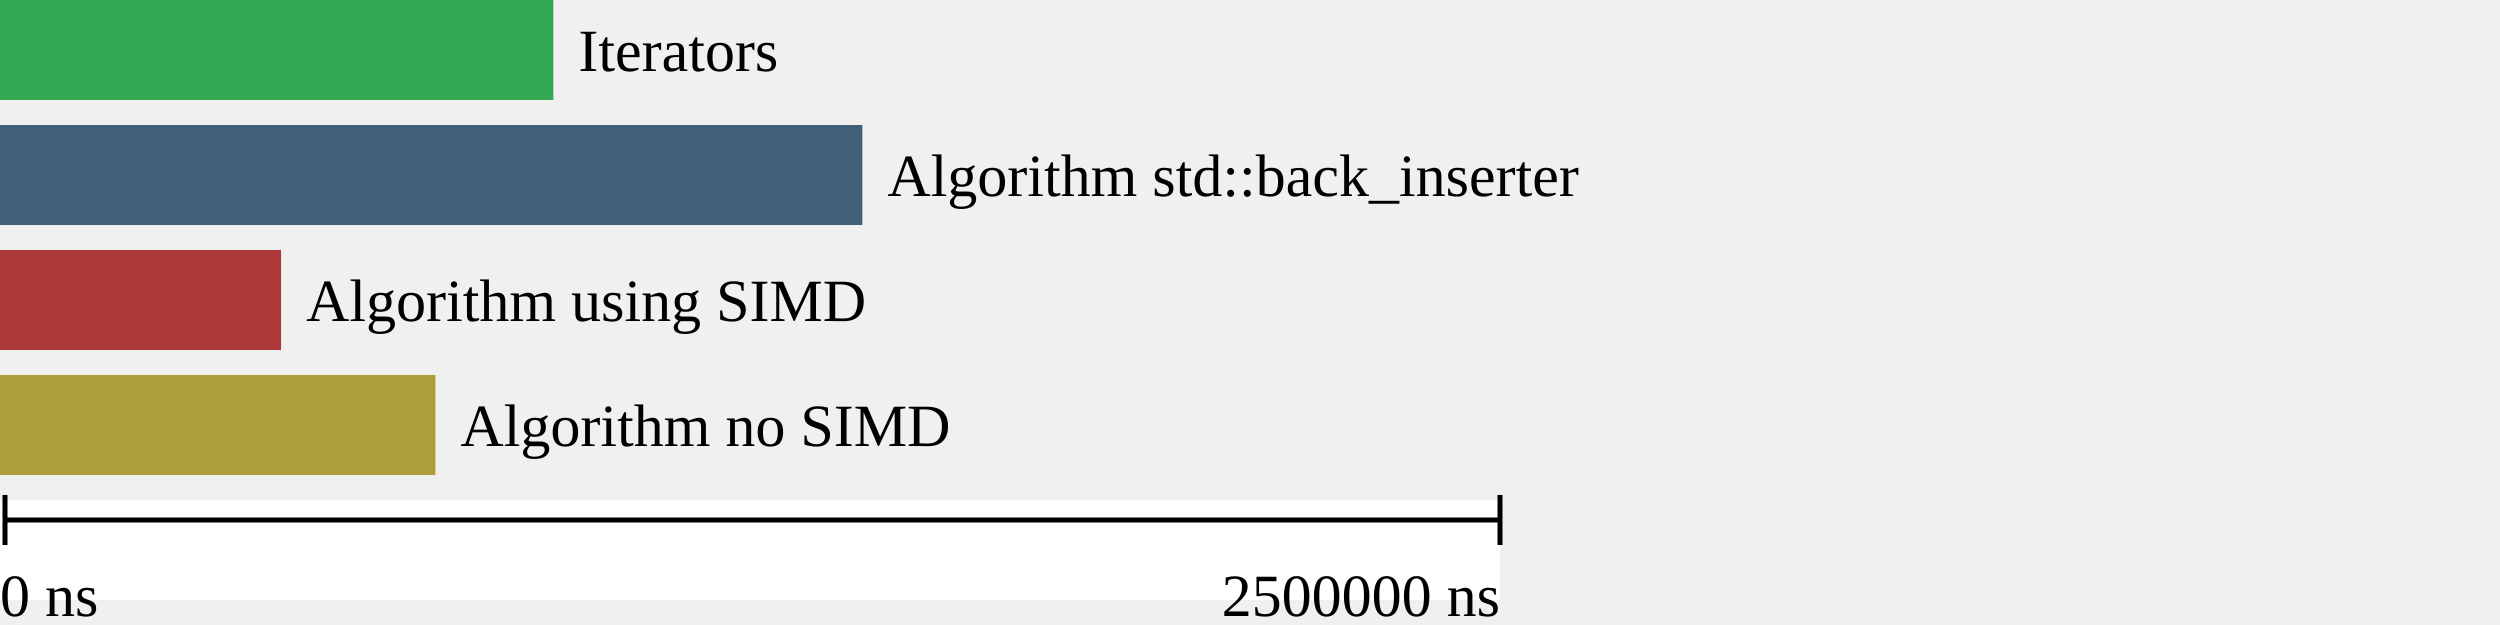
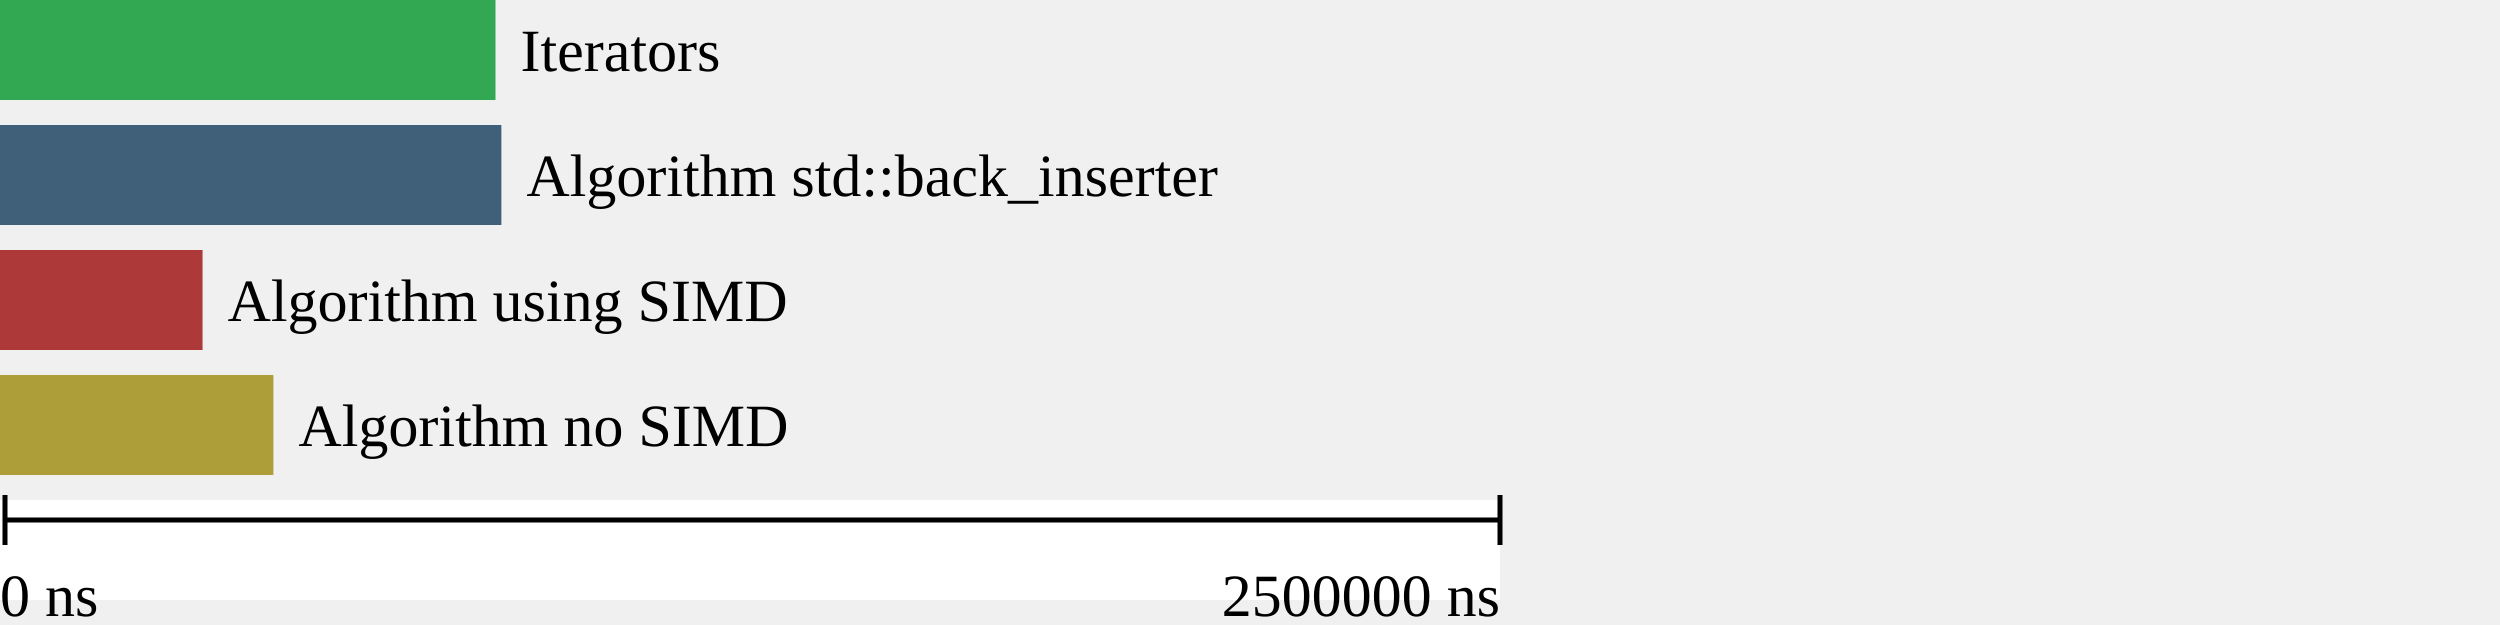
<svg xmlns="http://www.w3.org/2000/svg" version="1.1" width="500" height="125">
-   <rect width="110.67" height="20" y="0" fill="#32a852" />
-   <text x="115.67" y="10.0" dy=".35em" fill="black">Iterators</text>
-   <rect width="172.465" height="20" y="25" fill="#3f6078" />
-   <text x="177.465" y="35.0" dy=".35em" fill="black">Algorithm std::back_inserter</text>
-   <rect width="56.214" height="20" y="50" fill="#ad3939" />
-   <text x="61.214" y="60.0" dy=".35em" fill="black">Algorithm using SIMD</text>
-   <rect width="87.08" height="20" y="75" fill="#ad9e39" />
-   <text x="92.08" y="85.0" dy=".35em" fill="black">Algorithm no SIMD</text>
+   <rect width="99.098" height="20" y="0" fill="#32a852" />
+   <text x="104.098" y="10.0" dy=".35em" fill="black">Iterators</text>
+   <rect width="100.273" height="20" y="25" fill="#3f6078" />
+   <text x="105.273" y="35.0" dy=".35em" fill="black">Algorithm std::back_inserter</text>
+   <rect width="40.51" height="20" y="50" fill="#ad3939" />
+   <text x="45.51" y="60.0" dy=".35em" fill="black">Algorithm using SIMD</text>
+   <rect width="54.678" height="20" y="75" fill="#ad9e39" />
+   <text x="59.678" y="85.0" dy=".35em" fill="black">Algorithm no SIMD</text>
  <rect width="300" height="20" y="100" fill="white" />
  <line x1="1" y1="104" x2="300" y2="104" stroke="black" fill="black" />
  <line x1="1" y1="99" x2="1" y2="109" stroke="black" fill="black" />
  <line x1="300" y1="99" x2="300" y2="109" stroke="black" fill="black" />
  <text x="0" y="119.0" dy=".35em" fill="black">0 ns</text>
  <text x="300" y="119.0" dy=".35em" text-anchor="end" fill="black">2500000 ns</text>
</svg>
